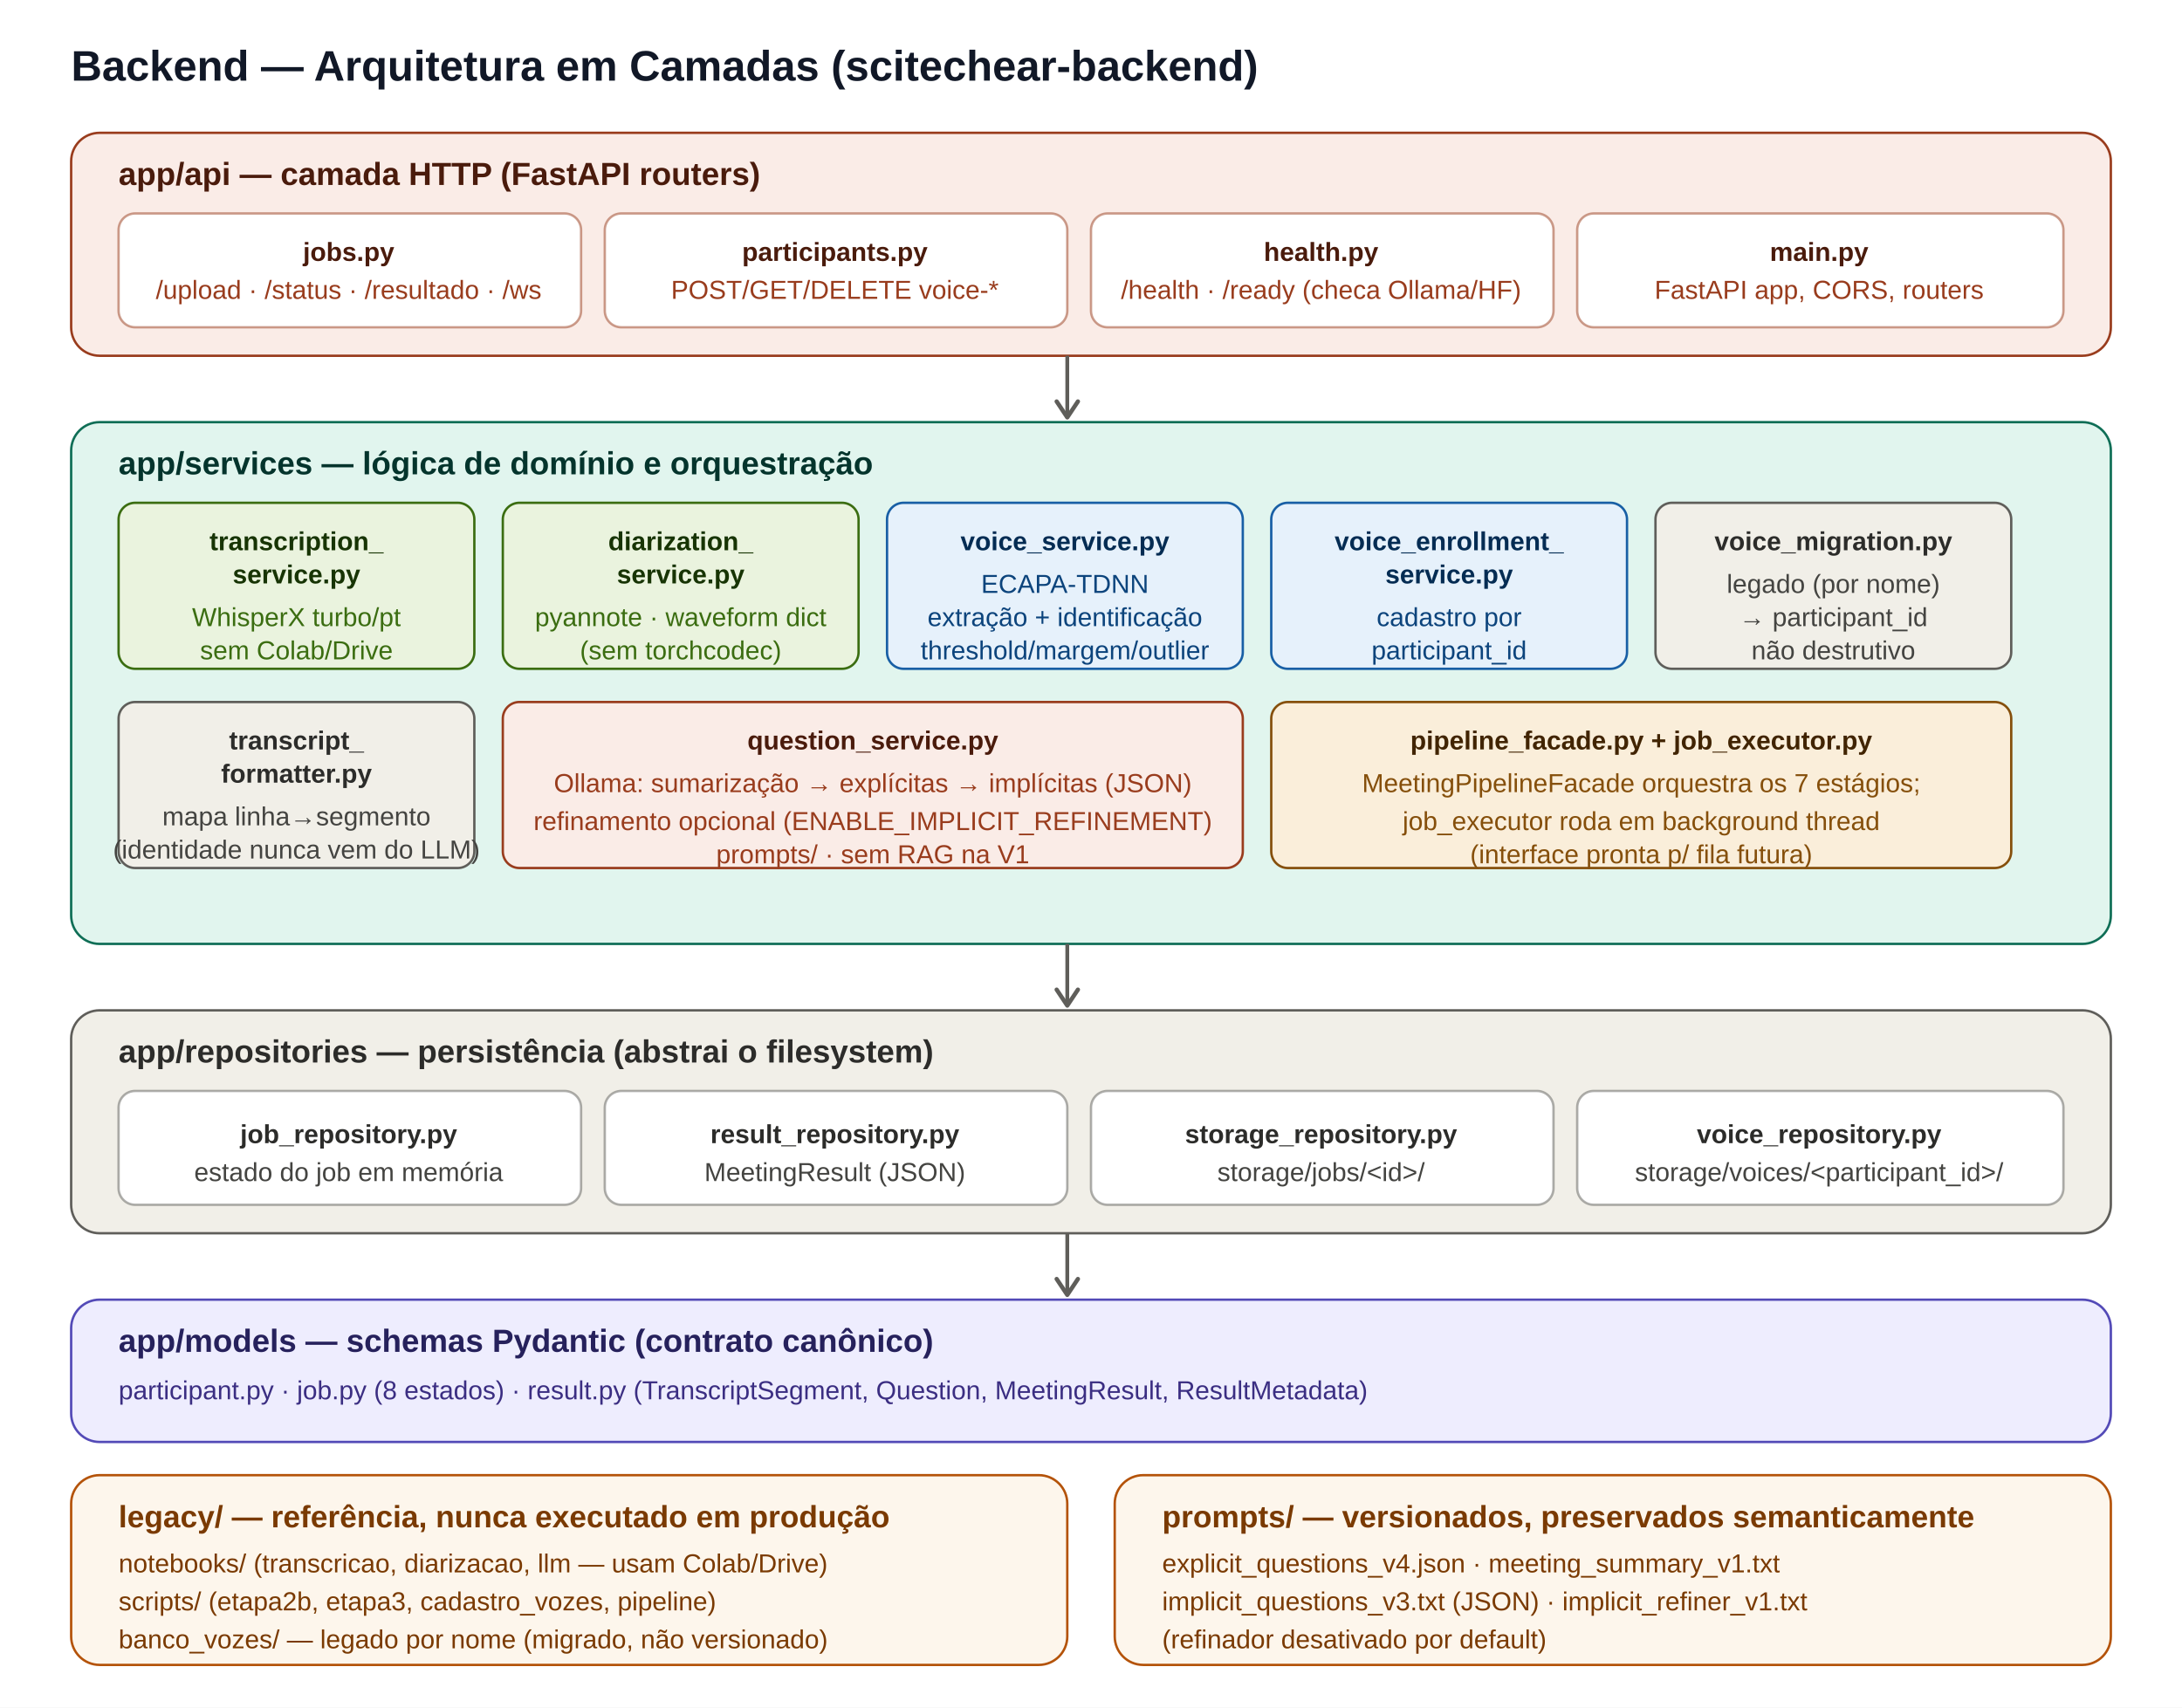
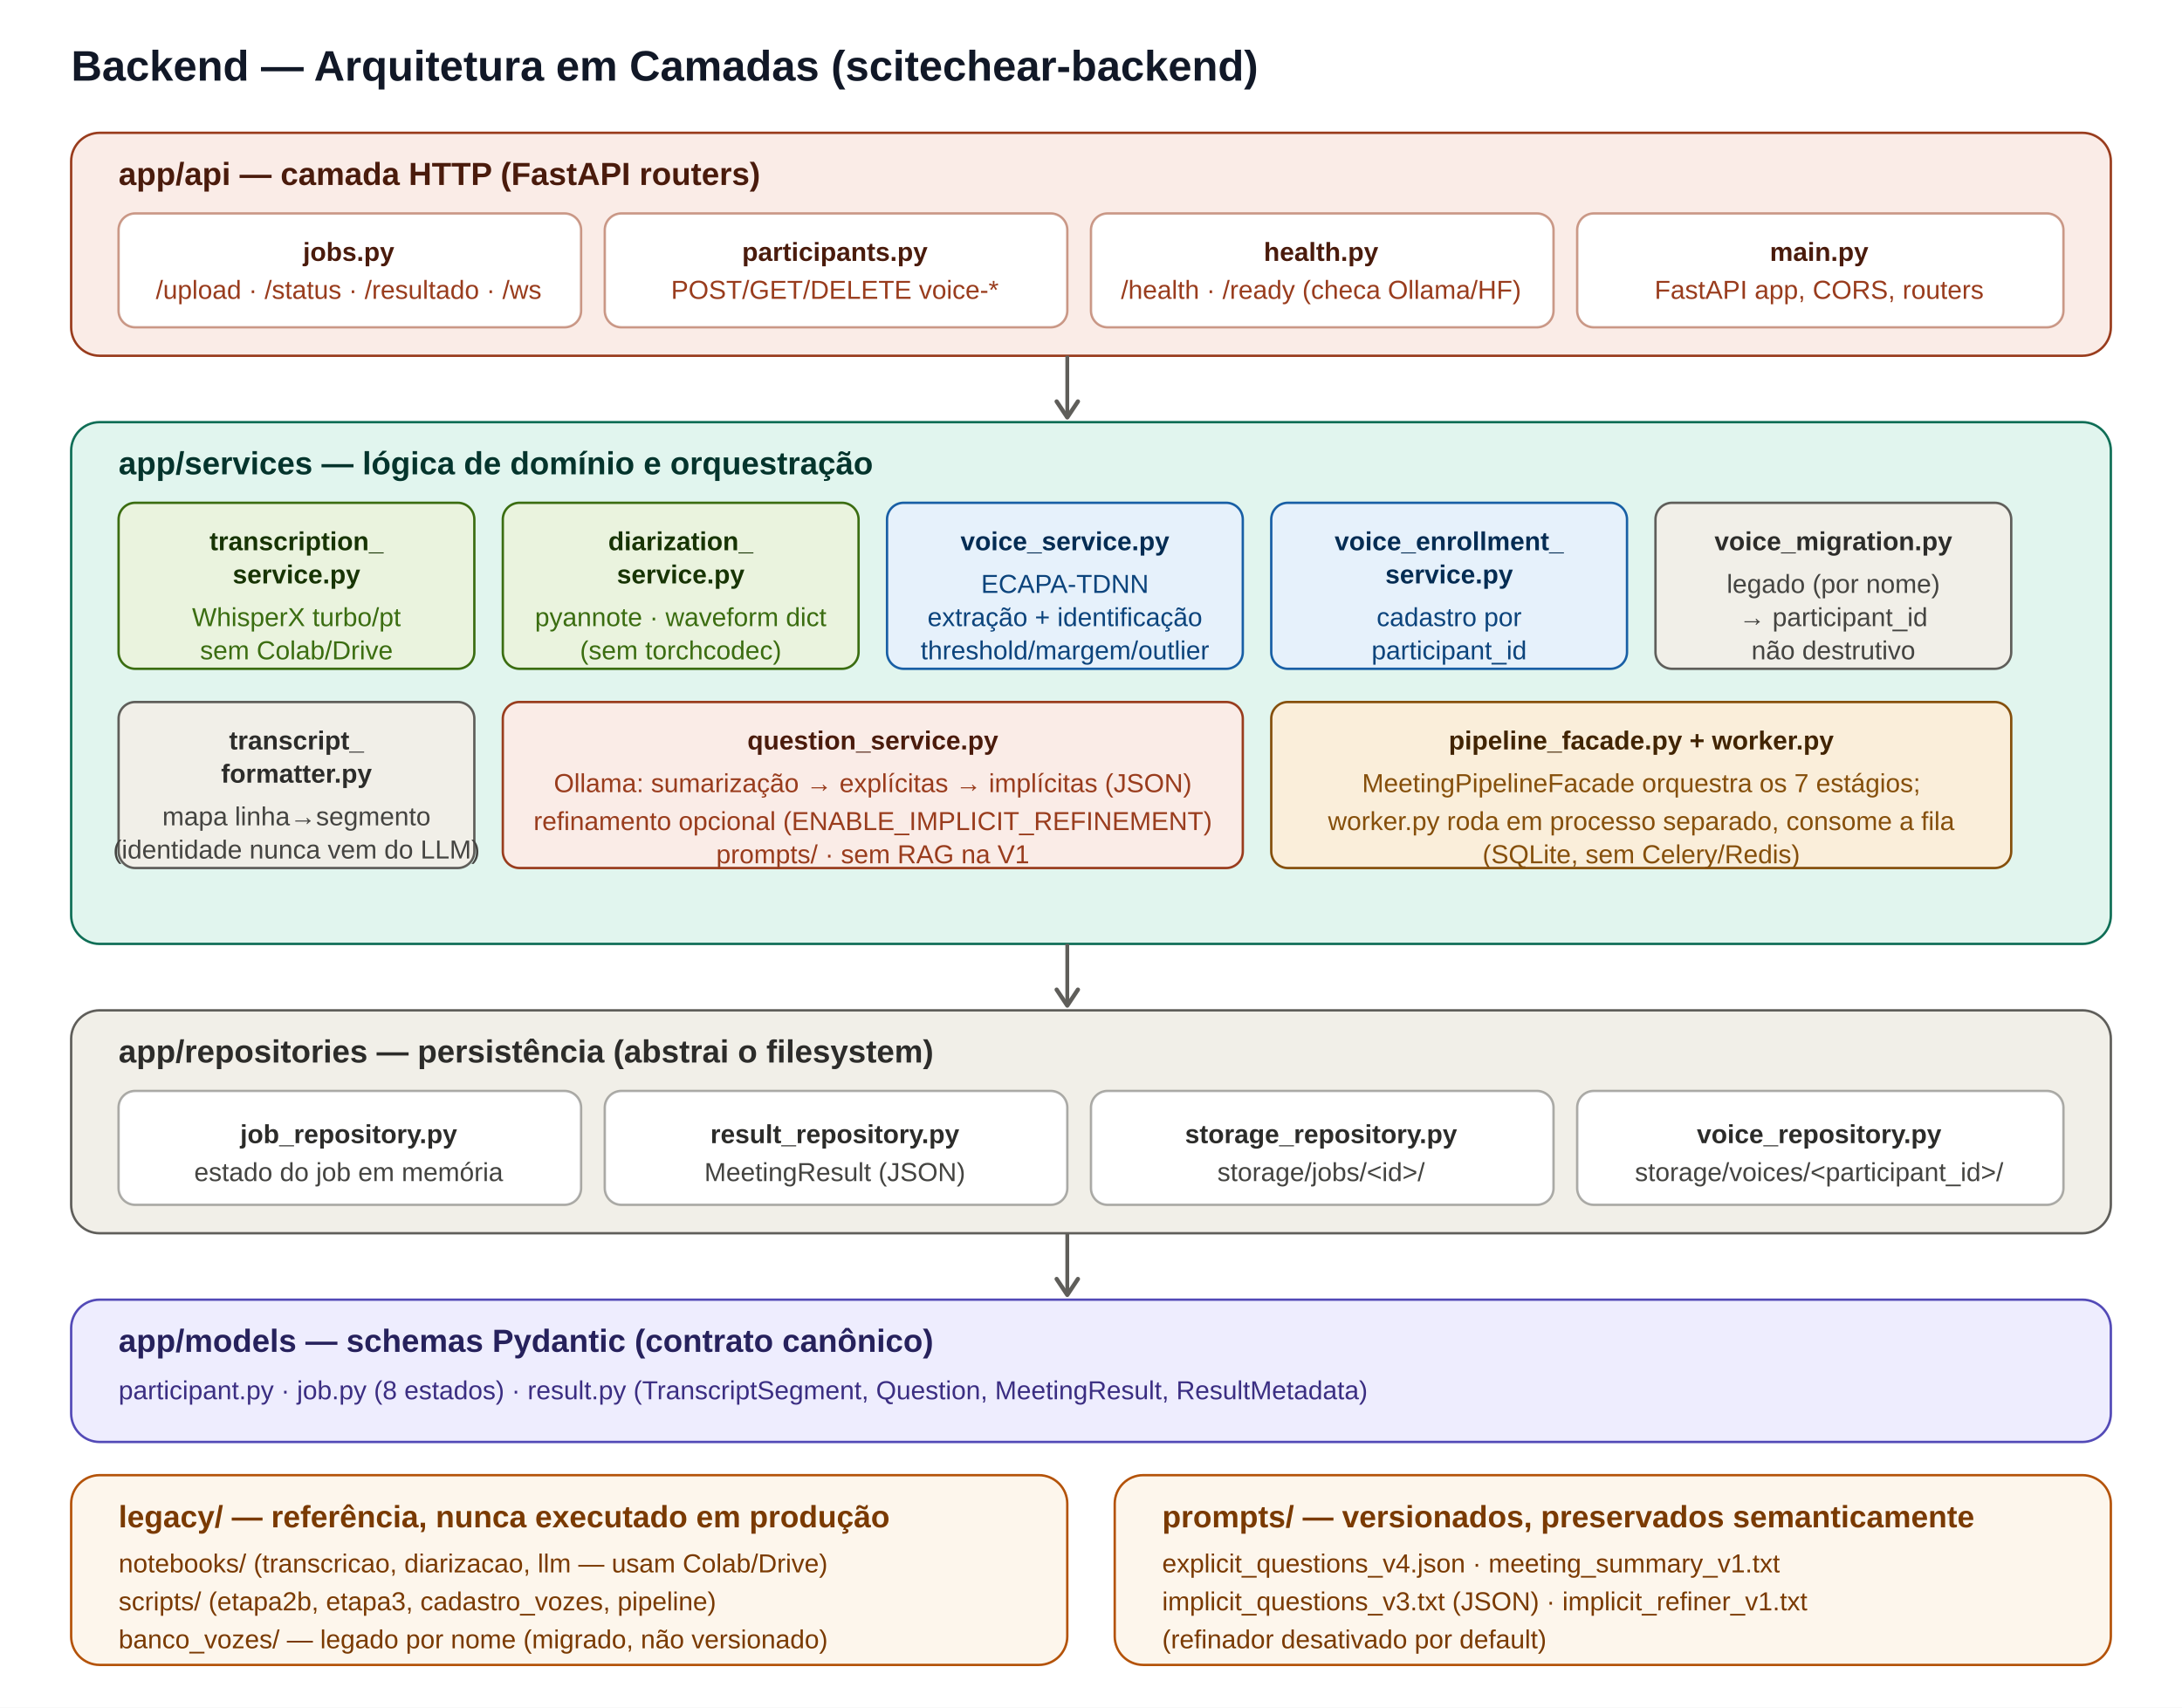
<svg xmlns="http://www.w3.org/2000/svg" width="920" height="720" viewBox="0 0 920 720" font-family="Arial, Helvetica, sans-serif">
  <defs>
    <marker id="arrow2" viewBox="0 0 10 10" refX="8" refY="5" markerWidth="7" markerHeight="7" orient="auto-start-reverse">
      <path d="M2 1L8 5L2 9" fill="none" stroke="#5F5E5A" stroke-width="1.6" stroke-linecap="round" stroke-linejoin="round" />
    </marker>
  </defs>
  <rect width="920" height="720" fill="#FFFFFF" />
  <text x="30" y="34" font-size="18" font-weight="bold" fill="#111827">Backend — Arquitetura em Camadas (scitechear-backend)</text>
  <rect x="30" y="56" width="860" height="94" rx="12" fill="#FAECE7" stroke="#993C1D" stroke-width="1" />
  <text x="50" y="78" font-size="13.5" font-weight="bold" fill="#4A1B0C">app/api — camada HTTP (FastAPI routers)</text>
  <g font-size="11" fill="#993C1D">
    <rect x="50" y="90" width="195" height="48" rx="7" fill="#FFFFFF" stroke="#993C1D" stroke-opacity=".5" />
    <text x="147" y="110" text-anchor="middle" font-weight="bold" fill="#4A1B0C">jobs.py</text>
    <text x="147" y="126" text-anchor="middle">/upload · /status · /resultado · /ws</text>
    <rect x="255" y="90" width="195" height="48" rx="7" fill="#FFFFFF" stroke="#993C1D" stroke-opacity=".5" />
    <text x="352" y="110" text-anchor="middle" font-weight="bold" fill="#4A1B0C">participants.py</text>
    <text x="352" y="126" text-anchor="middle">POST/GET/DELETE voice-*</text>
    <rect x="460" y="90" width="195" height="48" rx="7" fill="#FFFFFF" stroke="#993C1D" stroke-opacity=".5" />
    <text x="557" y="110" text-anchor="middle" font-weight="bold" fill="#4A1B0C">health.py</text>
    <text x="557" y="126" text-anchor="middle">/health · /ready (checa Ollama/HF)</text>
    <rect x="665" y="90" width="205" height="48" rx="7" fill="#FFFFFF" stroke="#993C1D" stroke-opacity=".5" />
    <text x="767" y="110" text-anchor="middle" font-weight="bold" fill="#4A1B0C">main.py</text>
    <text x="767" y="126" text-anchor="middle">FastAPI app, CORS, routers</text>
  </g>
  <line x1="450" y1="150" x2="450" y2="176" stroke="#5F5E5A" stroke-width="1.6" marker-end="url(#arrow2)" />
  <rect x="30" y="178" width="860" height="220" rx="12" fill="#E1F5EE" stroke="#0F6E56" stroke-width="1" />
  <text x="50" y="200" font-size="13.5" font-weight="bold" fill="#04342C">app/services — lógica de domínio e orquestração</text>
  <g font-size="11">
    <rect x="50" y="212" width="150" height="70" rx="7" fill="#EAF3DE" stroke="#3B6D11" />
    <text x="125" y="232" text-anchor="middle" font-weight="bold" fill="#173404">transcription_</text>
    <text x="125" y="246" text-anchor="middle" font-weight="bold" fill="#173404">service.py</text>
    <text x="125" y="264" text-anchor="middle" fill="#3B6D11">WhisperX turbo/pt</text>
    <text x="125" y="278" text-anchor="middle" fill="#3B6D11">sem Colab/Drive</text>
    <rect x="212" y="212" width="150" height="70" rx="7" fill="#EAF3DE" stroke="#3B6D11" />
    <text x="287" y="232" text-anchor="middle" font-weight="bold" fill="#173404">diarization_</text>
    <text x="287" y="246" text-anchor="middle" font-weight="bold" fill="#173404">service.py</text>
    <text x="287" y="264" text-anchor="middle" fill="#3B6D11">pyannote · waveform dict</text>
    <text x="287" y="278" text-anchor="middle" fill="#3B6D11">(sem torchcodec)</text>
    <rect x="374" y="212" width="150" height="70" rx="7" fill="#E6F1FB" stroke="#185FA5" />
    <text x="449" y="232" text-anchor="middle" font-weight="bold" fill="#042C53">voice_service.py</text>
    <text x="449" y="250" text-anchor="middle" fill="#0C447C">ECAPA-TDNN</text>
    <text x="449" y="264" text-anchor="middle" fill="#0C447C">extração + identificação</text>
    <text x="449" y="278" text-anchor="middle" fill="#0C447C">threshold/margem/outlier</text>
    <rect x="536" y="212" width="150" height="70" rx="7" fill="#E6F1FB" stroke="#185FA5" />
    <text x="611" y="232" text-anchor="middle" font-weight="bold" fill="#042C53">voice_enrollment_</text>
    <text x="611" y="246" text-anchor="middle" font-weight="bold" fill="#042C53">service.py</text>
    <text x="611" y="264" text-anchor="middle" fill="#0C447C">cadastro por</text>
    <text x="611" y="278" text-anchor="middle" fill="#0C447C">participant_id</text>
    <rect x="698" y="212" width="150" height="70" rx="7" fill="#F1EFE8" stroke="#5F5E5A" />
    <text x="773" y="232" text-anchor="middle" font-weight="bold" fill="#2C2C2A">voice_migration.py</text>
    <text x="773" y="250" text-anchor="middle" fill="#444441">legado (por nome)</text>
    <text x="773" y="264" text-anchor="middle" fill="#444441">→ participant_id</text>
    <text x="773" y="278" text-anchor="middle" fill="#444441">não destrutivo</text>
    <rect x="50" y="296" width="150" height="70" rx="7" fill="#F1EFE8" stroke="#5F5E5A" />
    <text x="125" y="316" text-anchor="middle" font-weight="bold" fill="#2C2C2A">transcript_</text>
    <text x="125" y="330" text-anchor="middle" font-weight="bold" fill="#2C2C2A">formatter.py</text>
    <text x="125" y="348" text-anchor="middle" fill="#444441">mapa linha→segmento</text>
    <text x="125" y="362" text-anchor="middle" fill="#444441">(identidade nunca vem do LLM)</text>
    <rect x="212" y="296" width="312" height="70" rx="7" fill="#FAECE7" stroke="#993C1D" />
    <text x="368" y="316" text-anchor="middle" font-weight="bold" fill="#4A1B0C">question_service.py</text>
    <text x="368" y="334" text-anchor="middle" fill="#993C1D">Ollama: sumarização → explícitas → implícitas (JSON)</text>
    <text x="368" y="350" text-anchor="middle" fill="#993C1D">refinamento opcional (ENABLE_IMPLICIT_REFINEMENT)</text>
    <text x="368" y="364" text-anchor="middle" fill="#993C1D">prompts/ · sem RAG na V1</text>
    <rect x="536" y="296" width="312" height="70" rx="7" fill="#FAEEDA" stroke="#854F0B" />
-     <text x="692" y="316" text-anchor="middle" font-weight="bold" fill="#412402">pipeline_facade.py + job_executor.py</text>
+     <text x="692" y="316" text-anchor="middle" font-weight="bold" fill="#412402">pipeline_facade.py + worker.py</text>
    <text x="692" y="334" text-anchor="middle" fill="#854F0B">MeetingPipelineFacade orquestra os 7 estágios;</text>
-     <text x="692" y="350" text-anchor="middle" fill="#854F0B">job_executor roda em background thread</text>
-     <text x="692" y="364" text-anchor="middle" fill="#854F0B">(interface pronta p/ fila futura)</text>
+     <text x="692" y="350" text-anchor="middle" fill="#854F0B">worker.py roda em processo separado, consome a fila</text>
+     <text x="692" y="364" text-anchor="middle" fill="#854F0B">(SQLite, sem Celery/Redis)</text>
  </g>
  <line x1="450" y1="398" x2="450" y2="424" stroke="#5F5E5A" stroke-width="1.6" marker-end="url(#arrow2)" />
  <rect x="30" y="426" width="860" height="94" rx="12" fill="#F1EFE8" stroke="#5F5E5A" stroke-width="1" />
  <text x="50" y="448" font-size="13.5" font-weight="bold" fill="#2C2C2A">app/repositories — persistência (abstrai o filesystem)</text>
  <g font-size="11" fill="#444441">
    <rect x="50" y="460" width="195" height="48" rx="7" fill="#FFFFFF" stroke="#5F5E5A" stroke-opacity=".5" />
    <text x="147" y="482" text-anchor="middle" font-weight="bold" fill="#2C2C2A">job_repository.py</text>
    <text x="147" y="498" text-anchor="middle">estado do job em memória</text>
    <rect x="255" y="460" width="195" height="48" rx="7" fill="#FFFFFF" stroke="#5F5E5A" stroke-opacity=".5" />
    <text x="352" y="482" text-anchor="middle" font-weight="bold" fill="#2C2C2A">result_repository.py</text>
    <text x="352" y="498" text-anchor="middle">MeetingResult (JSON)</text>
    <rect x="460" y="460" width="195" height="48" rx="7" fill="#FFFFFF" stroke="#5F5E5A" stroke-opacity=".5" />
    <text x="557" y="482" text-anchor="middle" font-weight="bold" fill="#2C2C2A">storage_repository.py</text>
    <text x="557" y="498" text-anchor="middle">storage/jobs/&lt;id&gt;/</text>
    <rect x="665" y="460" width="205" height="48" rx="7" fill="#FFFFFF" stroke="#5F5E5A" stroke-opacity=".5" />
    <text x="767" y="482" text-anchor="middle" font-weight="bold" fill="#2C2C2A">voice_repository.py</text>
    <text x="767" y="498" text-anchor="middle">storage/voices/&lt;participant_id&gt;/</text>
  </g>
  <line x1="450" y1="520" x2="450" y2="546" stroke="#5F5E5A" stroke-width="1.6" marker-end="url(#arrow2)" />
  <rect x="30" y="548" width="860" height="60" rx="12" fill="#EEEDFE" stroke="#534AB7" stroke-width="1" />
  <text x="50" y="570" font-size="13.5" font-weight="bold" fill="#26215C">app/models — schemas Pydantic (contrato canônico)</text>
  <text x="50" y="590" font-size="11" fill="#3B2E82">participant.py · job.py (8 estados) · result.py (TranscriptSegment, Question, MeetingResult, ResultMetadata)</text>
  <rect x="30" y="622" width="420" height="80" rx="12" fill="#FDF6EC" stroke="#B45309" stroke-width="1" />
  <text x="50" y="644" font-size="13" font-weight="bold" fill="#7A3A02">legacy/ — referência, nunca executado em produção</text>
  <text x="50" y="663" font-size="11" fill="#7A3A02">notebooks/ (transcricao, diarizacao, llm — usam Colab/Drive)</text>
  <text x="50" y="679" font-size="11" fill="#7A3A02">scripts/ (etapa2b, etapa3, cadastro_vozes, pipeline)</text>
  <text x="50" y="695" font-size="11" fill="#7A3A02">banco_vozes/ — legado por nome (migrado, não versionado)</text>
  <rect x="470" y="622" width="420" height="80" rx="12" fill="#FDF6EC" stroke="#B45309" stroke-width="1" />
  <text x="490" y="644" font-size="13" font-weight="bold" fill="#7A3A02">prompts/ — versionados, preservados semanticamente</text>
  <text x="490" y="663" font-size="11" fill="#7A3A02">explicit_questions_v4.json · meeting_summary_v1.txt</text>
  <text x="490" y="679" font-size="11" fill="#7A3A02">implicit_questions_v3.txt (JSON) · implicit_refiner_v1.txt</text>
  <text x="490" y="695" font-size="11" fill="#7A3A02">(refinador desativado por default)</text>
</svg>
